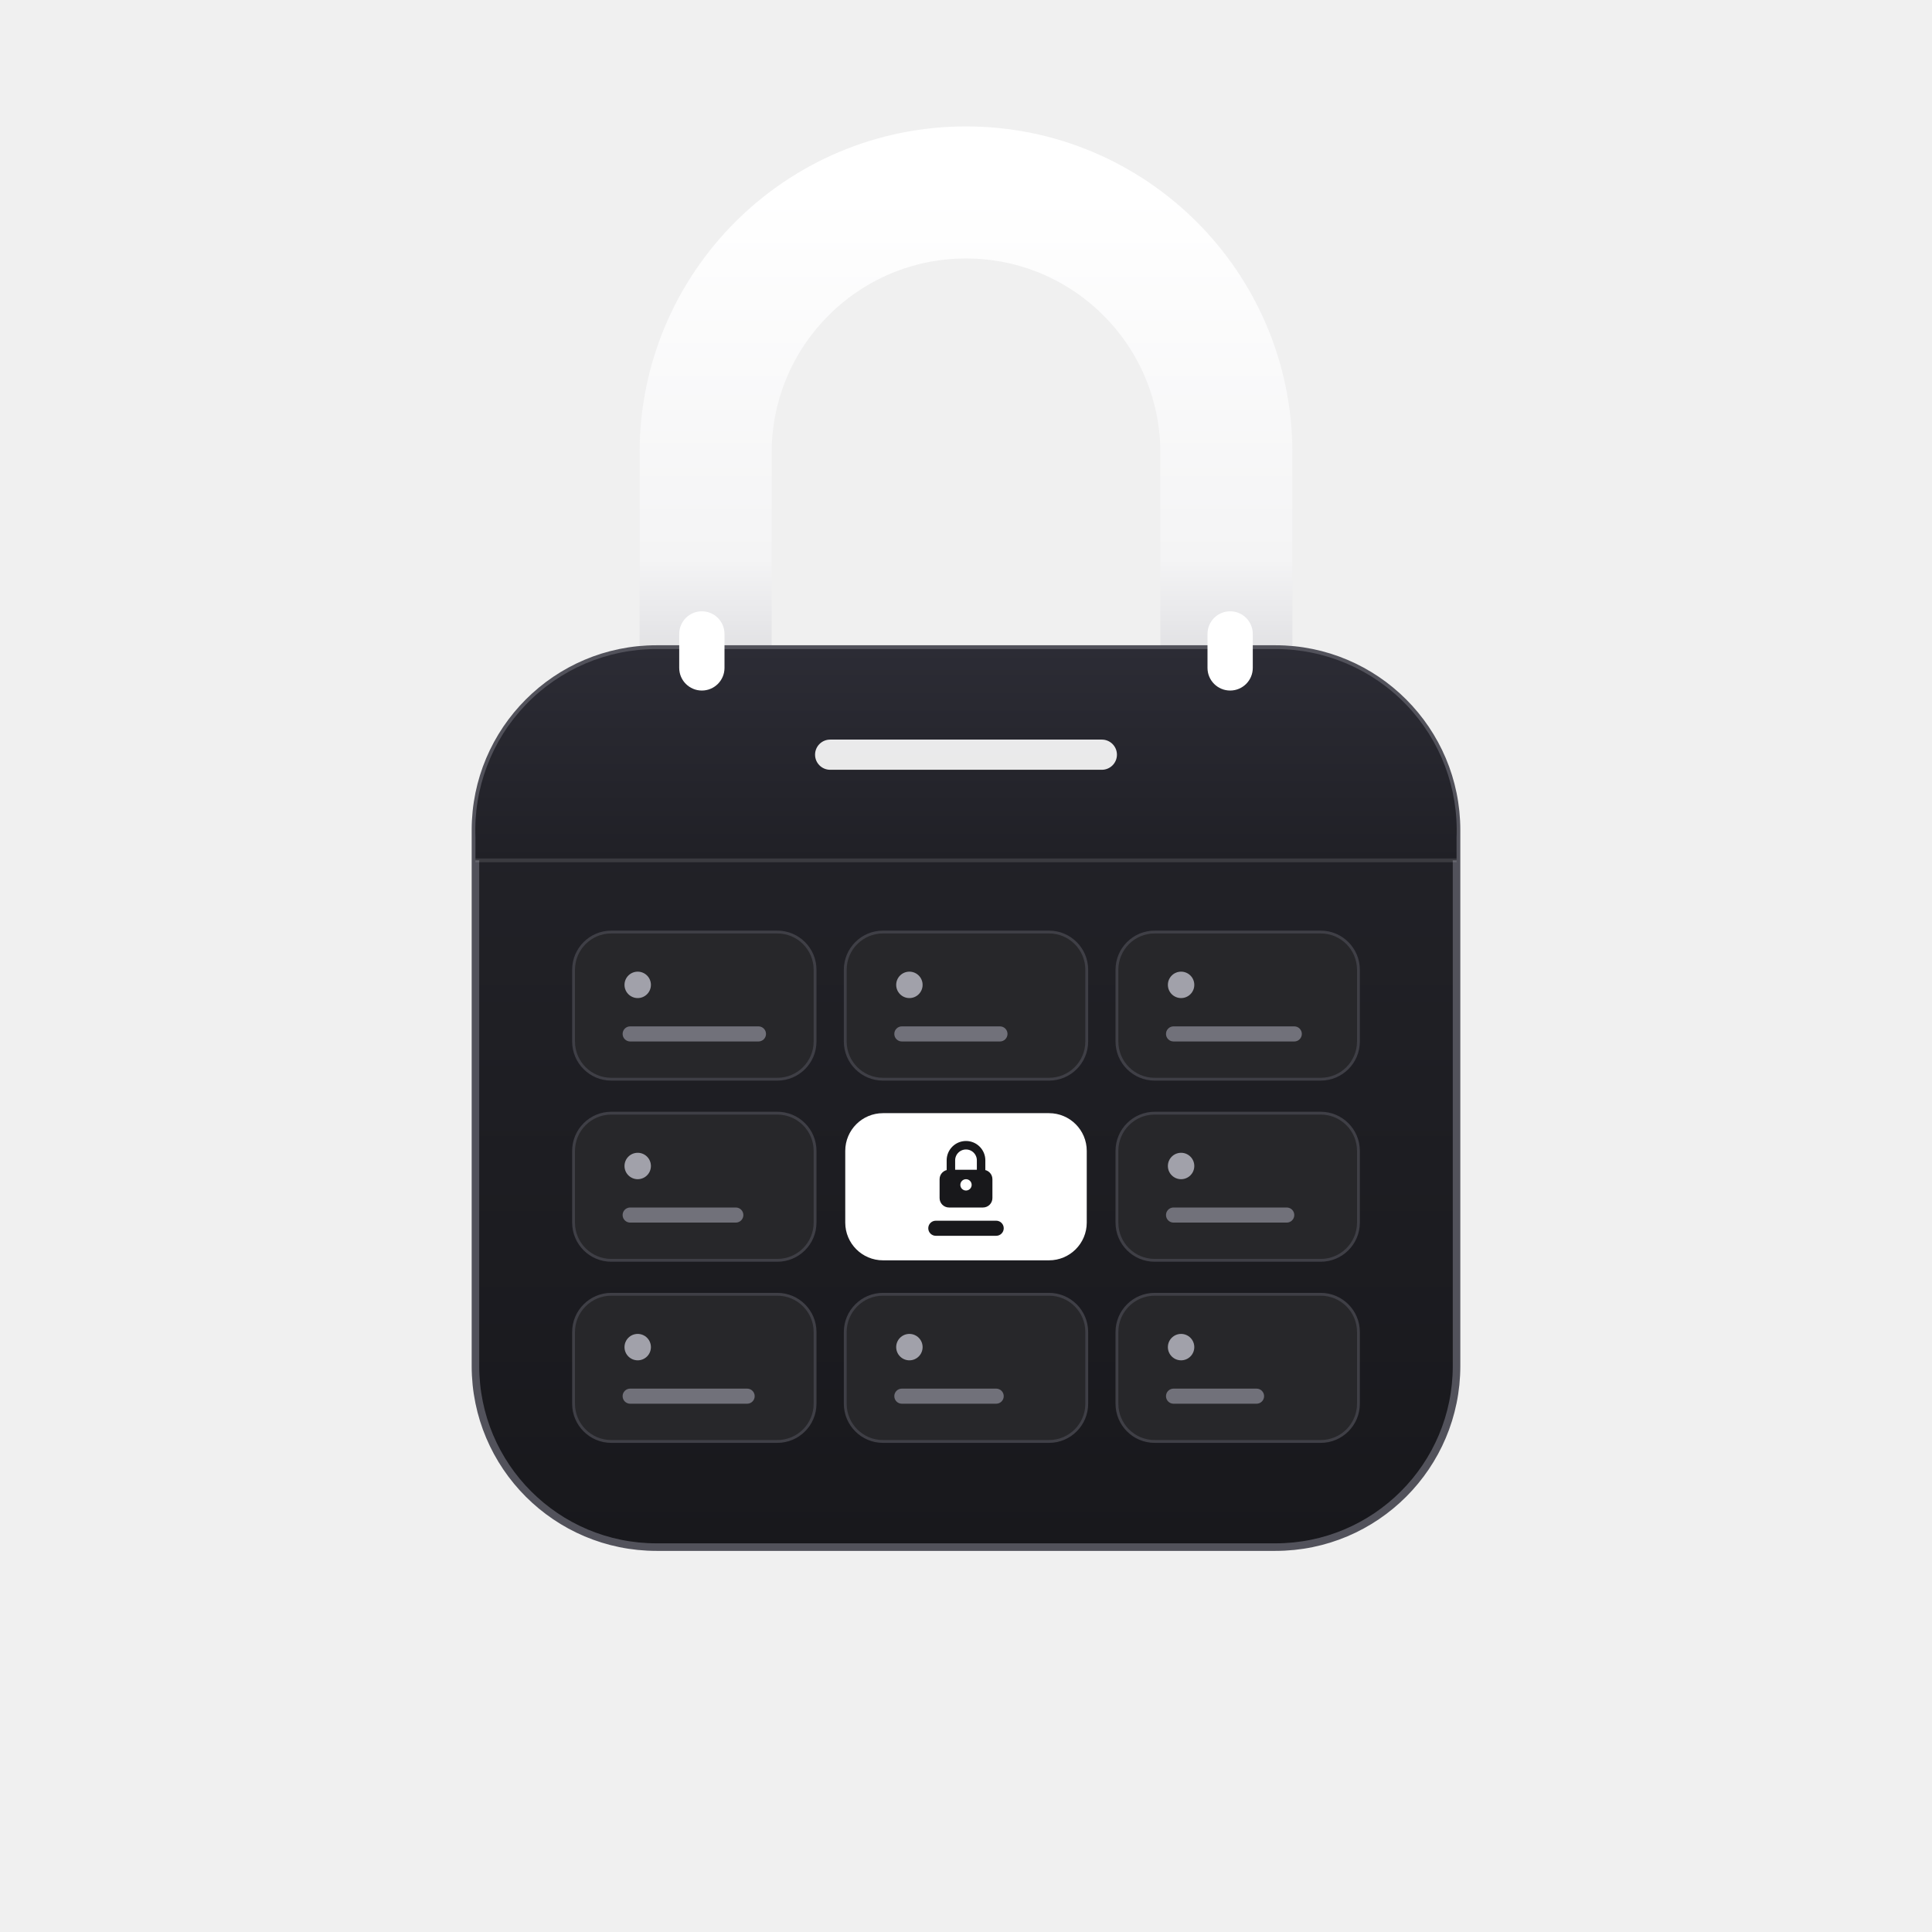
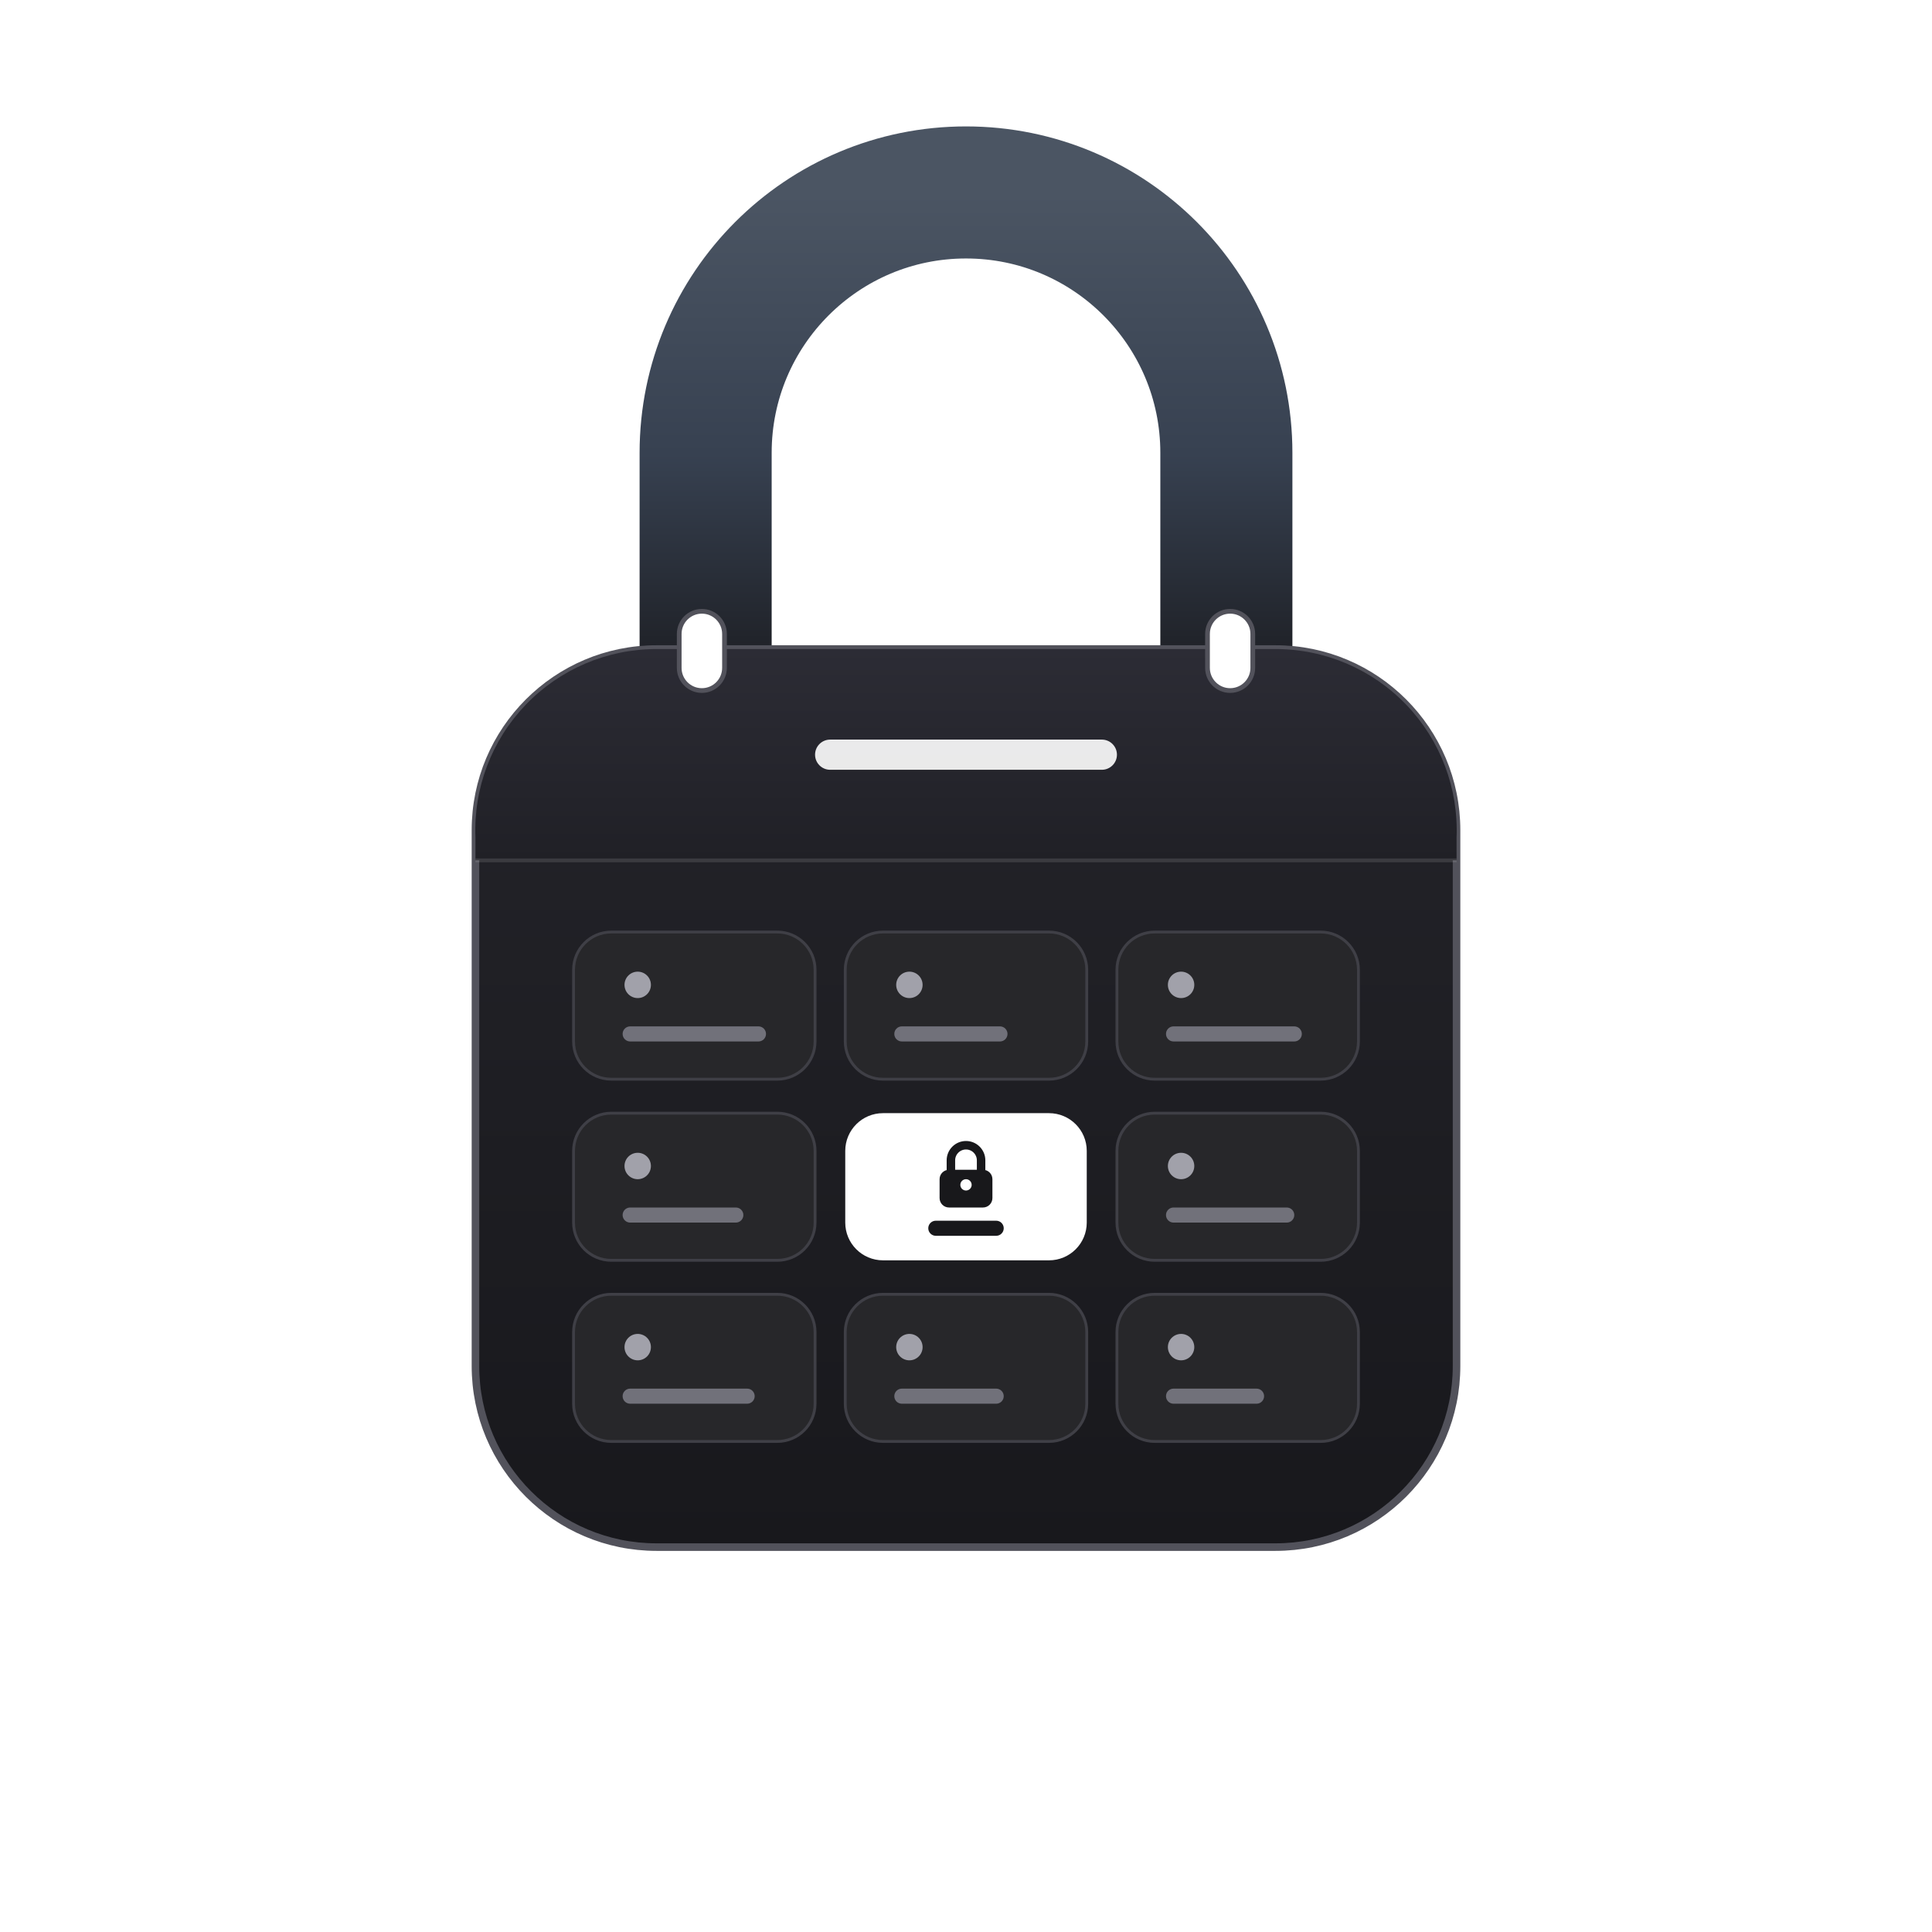
<svg xmlns="http://www.w3.org/2000/svg" viewBox="0 0 1024 1024" width="1024" height="1024">
  <defs>
-     <linearGradient id="shackleWhite" x1="0%" y1="0%" x2="0%" y2="100%">
-       <stop offset="0%" stop-color="#FFFFFF" />
-       <stop offset="70%" stop-color="#F4F4F5" />
-       <stop offset="100%" stop-color="#D4D4D8" />
+     <linearGradient id="shackleMetallic" x1="0%" y1="0%" x2="0%" y2="100%">
+       <stop offset="0%" stop-color="#4B5563" />
+       <stop offset="50%" stop-color="#374151" />
+       <stop offset="100%" stop-color="#18181B" />
    </linearGradient>
    <linearGradient id="bodySlate" x1="0%" y1="0%" x2="0%" y2="100%">
      <stop offset="0%" stop-color="#24242A" />
      <stop offset="100%" stop-color="#18181C" />
    </linearGradient>
    <linearGradient id="headerSlate" x1="0%" y1="0%" x2="0%" y2="100%">
      <stop offset="0%" stop-color="#2C2C35" />
      <stop offset="100%" stop-color="#202026" />
    </linearGradient>
  </defs>
-   <path d="M 374 380 V 240 A 138 138 0 0 1 650 240 V 380" fill="none" stroke="url(#shackleWhite)" stroke-width="70" stroke-linecap="round" />
+   <rect width="1024" height="1024" fill="#FFFFFF" />
+   <path d="M 374 380 V 240 A 138 138 0 0 1 650 240 V 380" fill="none" stroke="url(#shackleMetallic)" stroke-width="70" stroke-linecap="round" />
  <rect x="252" y="344" width="520" height="476" rx="96" fill="url(#bodySlate)" stroke="#52525B" stroke-width="4" />
  <path d="M 348 346 H 676" stroke="#FFFFFF" stroke-opacity="0.25" stroke-width="2" stroke-linecap="round" />
  <path d="M 252 444 V 444 A 96 96 0 0 1 348 344 H 676 A 96 96 0 0 1 772 444 V 456 H 252 Z" fill="url(#headerSlate)" />
  <line x1="252" y1="456" x2="772" y2="456" stroke="#FFFFFF" stroke-opacity="0.12" stroke-width="2" />
-   <rect x="360" y="324" width="24" height="42" rx="12" fill="#FFFFFF" />
-   <rect x="640" y="324" width="24" height="42" rx="12" fill="#FFFFFF" />
+   <rect x="360" y="324" width="24" height="42" rx="12" fill="#FFFFFF" stroke="#52525B" stroke-width="2.5" />
+   <rect x="640" y="324" width="24" height="42" rx="12" fill="#FFFFFF" stroke="#52525B" stroke-width="2.5" />
  <rect x="432" y="392" width="160" height="16" rx="8" fill="#FFFFFF" fill-opacity="0.9" />
  <rect x="304" y="494" width="128" height="78" rx="20" fill="#27272A" stroke="#3F3F46" stroke-width="1.5" />
  <circle cx="338" cy="522" r="7" fill="#A1A1AA" />
  <rect x="330" y="544" width="76" height="8" rx="4" fill="#71717A" />
  <rect x="448" y="494" width="128" height="78" rx="20" fill="#27272A" stroke="#3F3F46" stroke-width="1.5" />
  <circle cx="482" cy="522" r="7" fill="#A1A1AA" />
  <rect x="474" y="544" width="60" height="8" rx="4" fill="#71717A" />
  <rect x="592" y="494" width="128" height="78" rx="20" fill="#27272A" stroke="#3F3F46" stroke-width="1.5" />
  <circle cx="626" cy="522" r="7" fill="#A1A1AA" />
  <rect x="618" y="544" width="72" height="8" rx="4" fill="#71717A" />
  <rect x="304" y="590" width="128" height="78" rx="20" fill="#27272A" stroke="#3F3F46" stroke-width="1.5" />
  <circle cx="338" cy="618" r="7" fill="#A1A1AA" />
  <rect x="330" y="640" width="64" height="8" rx="4" fill="#71717A" />
  <rect x="448" y="590" width="128" height="78" rx="20" fill="#FFFFFF" />
  <path d="M 504 620 V 615 A 8 8 0 0 1 520 615 V 620" fill="none" stroke="#18181B" stroke-width="4.5" stroke-linecap="round" />
  <rect x="498" y="620" width="28" height="20" rx="5" fill="#18181B" />
  <circle cx="512" cy="628" r="3" fill="#FFFFFF" />
  <rect x="492" y="647" width="40" height="8" rx="4" fill="#18181B" />
  <rect x="592" y="590" width="128" height="78" rx="20" fill="#27272A" stroke="#3F3F46" stroke-width="1.5" />
  <circle cx="626" cy="618" r="7" fill="#A1A1AA" />
  <rect x="618" y="640" width="68" height="8" rx="4" fill="#71717A" />
  <rect x="304" y="686" width="128" height="78" rx="20" fill="#27272A" stroke="#3F3F46" stroke-width="1.5" />
  <circle cx="338" cy="714" r="7" fill="#A1A1AA" />
  <rect x="330" y="736" width="70" height="8" rx="4" fill="#71717A" />
  <rect x="448" y="686" width="128" height="78" rx="20" fill="#27272A" stroke="#3F3F46" stroke-width="1.5" />
  <circle cx="482" cy="714" r="7" fill="#A1A1AA" />
  <rect x="474" y="736" width="58" height="8" rx="4" fill="#71717A" />
  <rect x="592" y="686" width="128" height="78" rx="20" fill="#27272A" stroke="#3F3F46" stroke-width="1.5" />
  <circle cx="626" cy="714" r="7" fill="#A1A1AA" />
  <rect x="618" y="736" width="52" height="8" rx="4" fill="#71717A" />
</svg>
